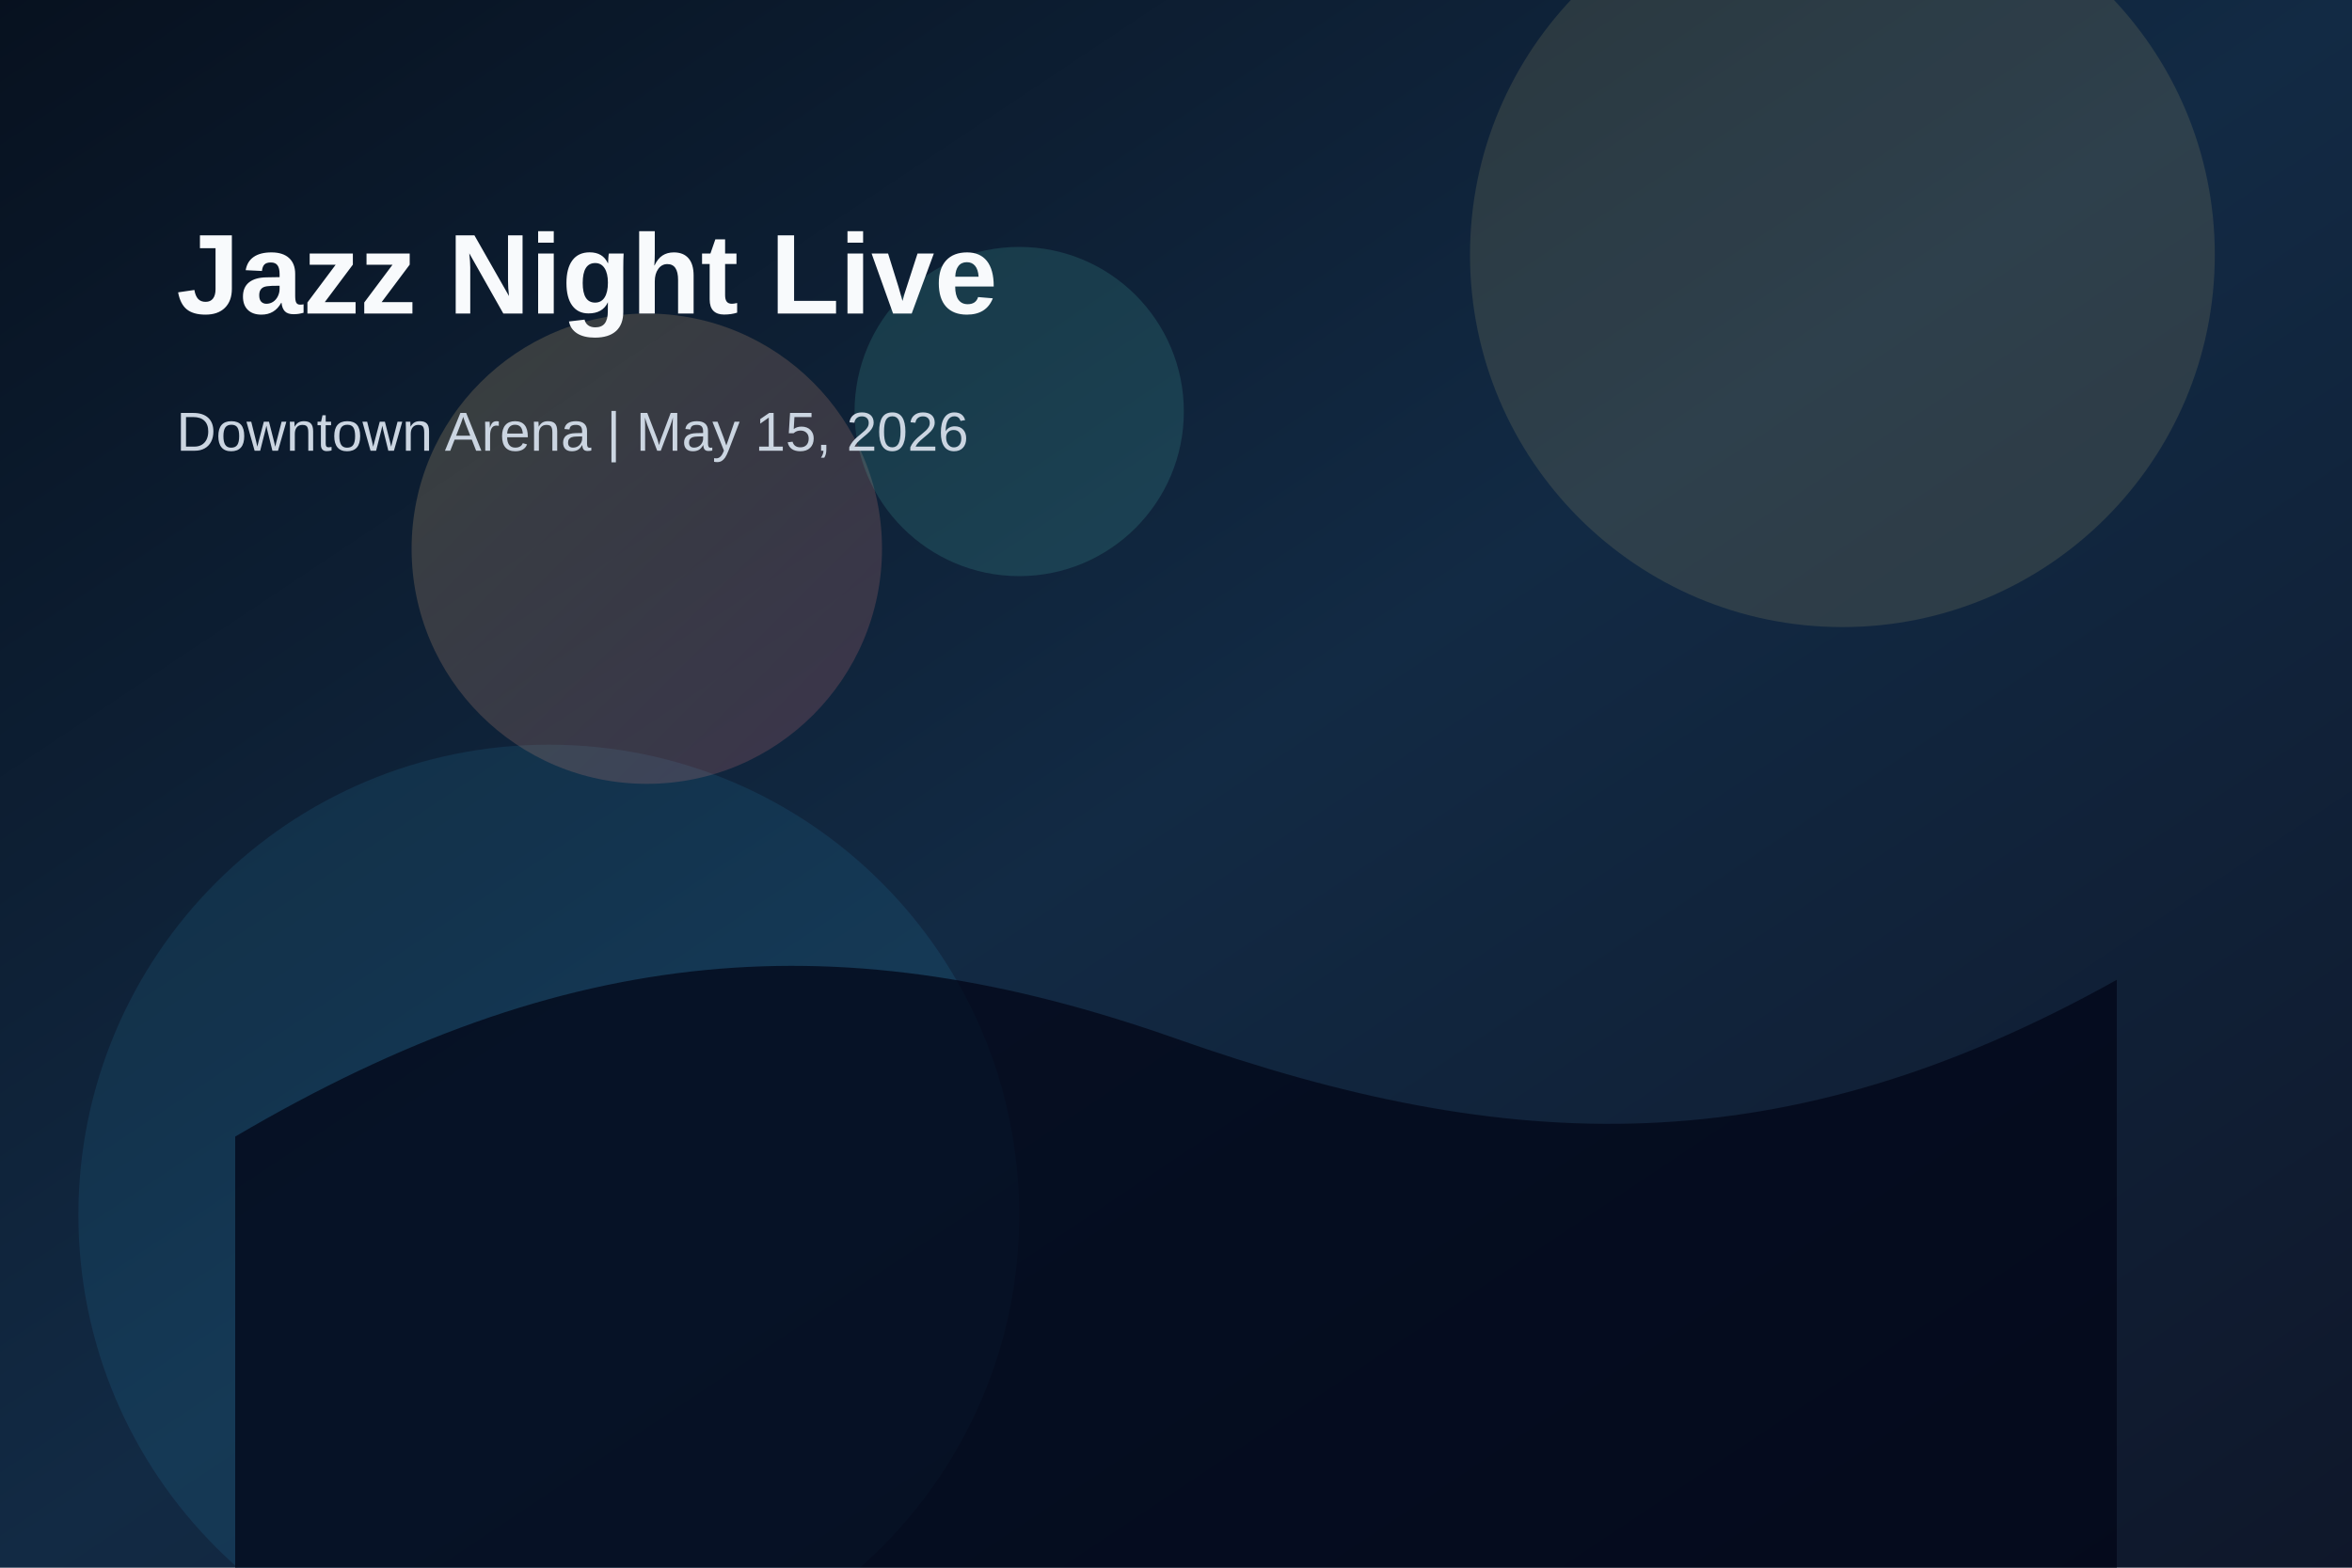
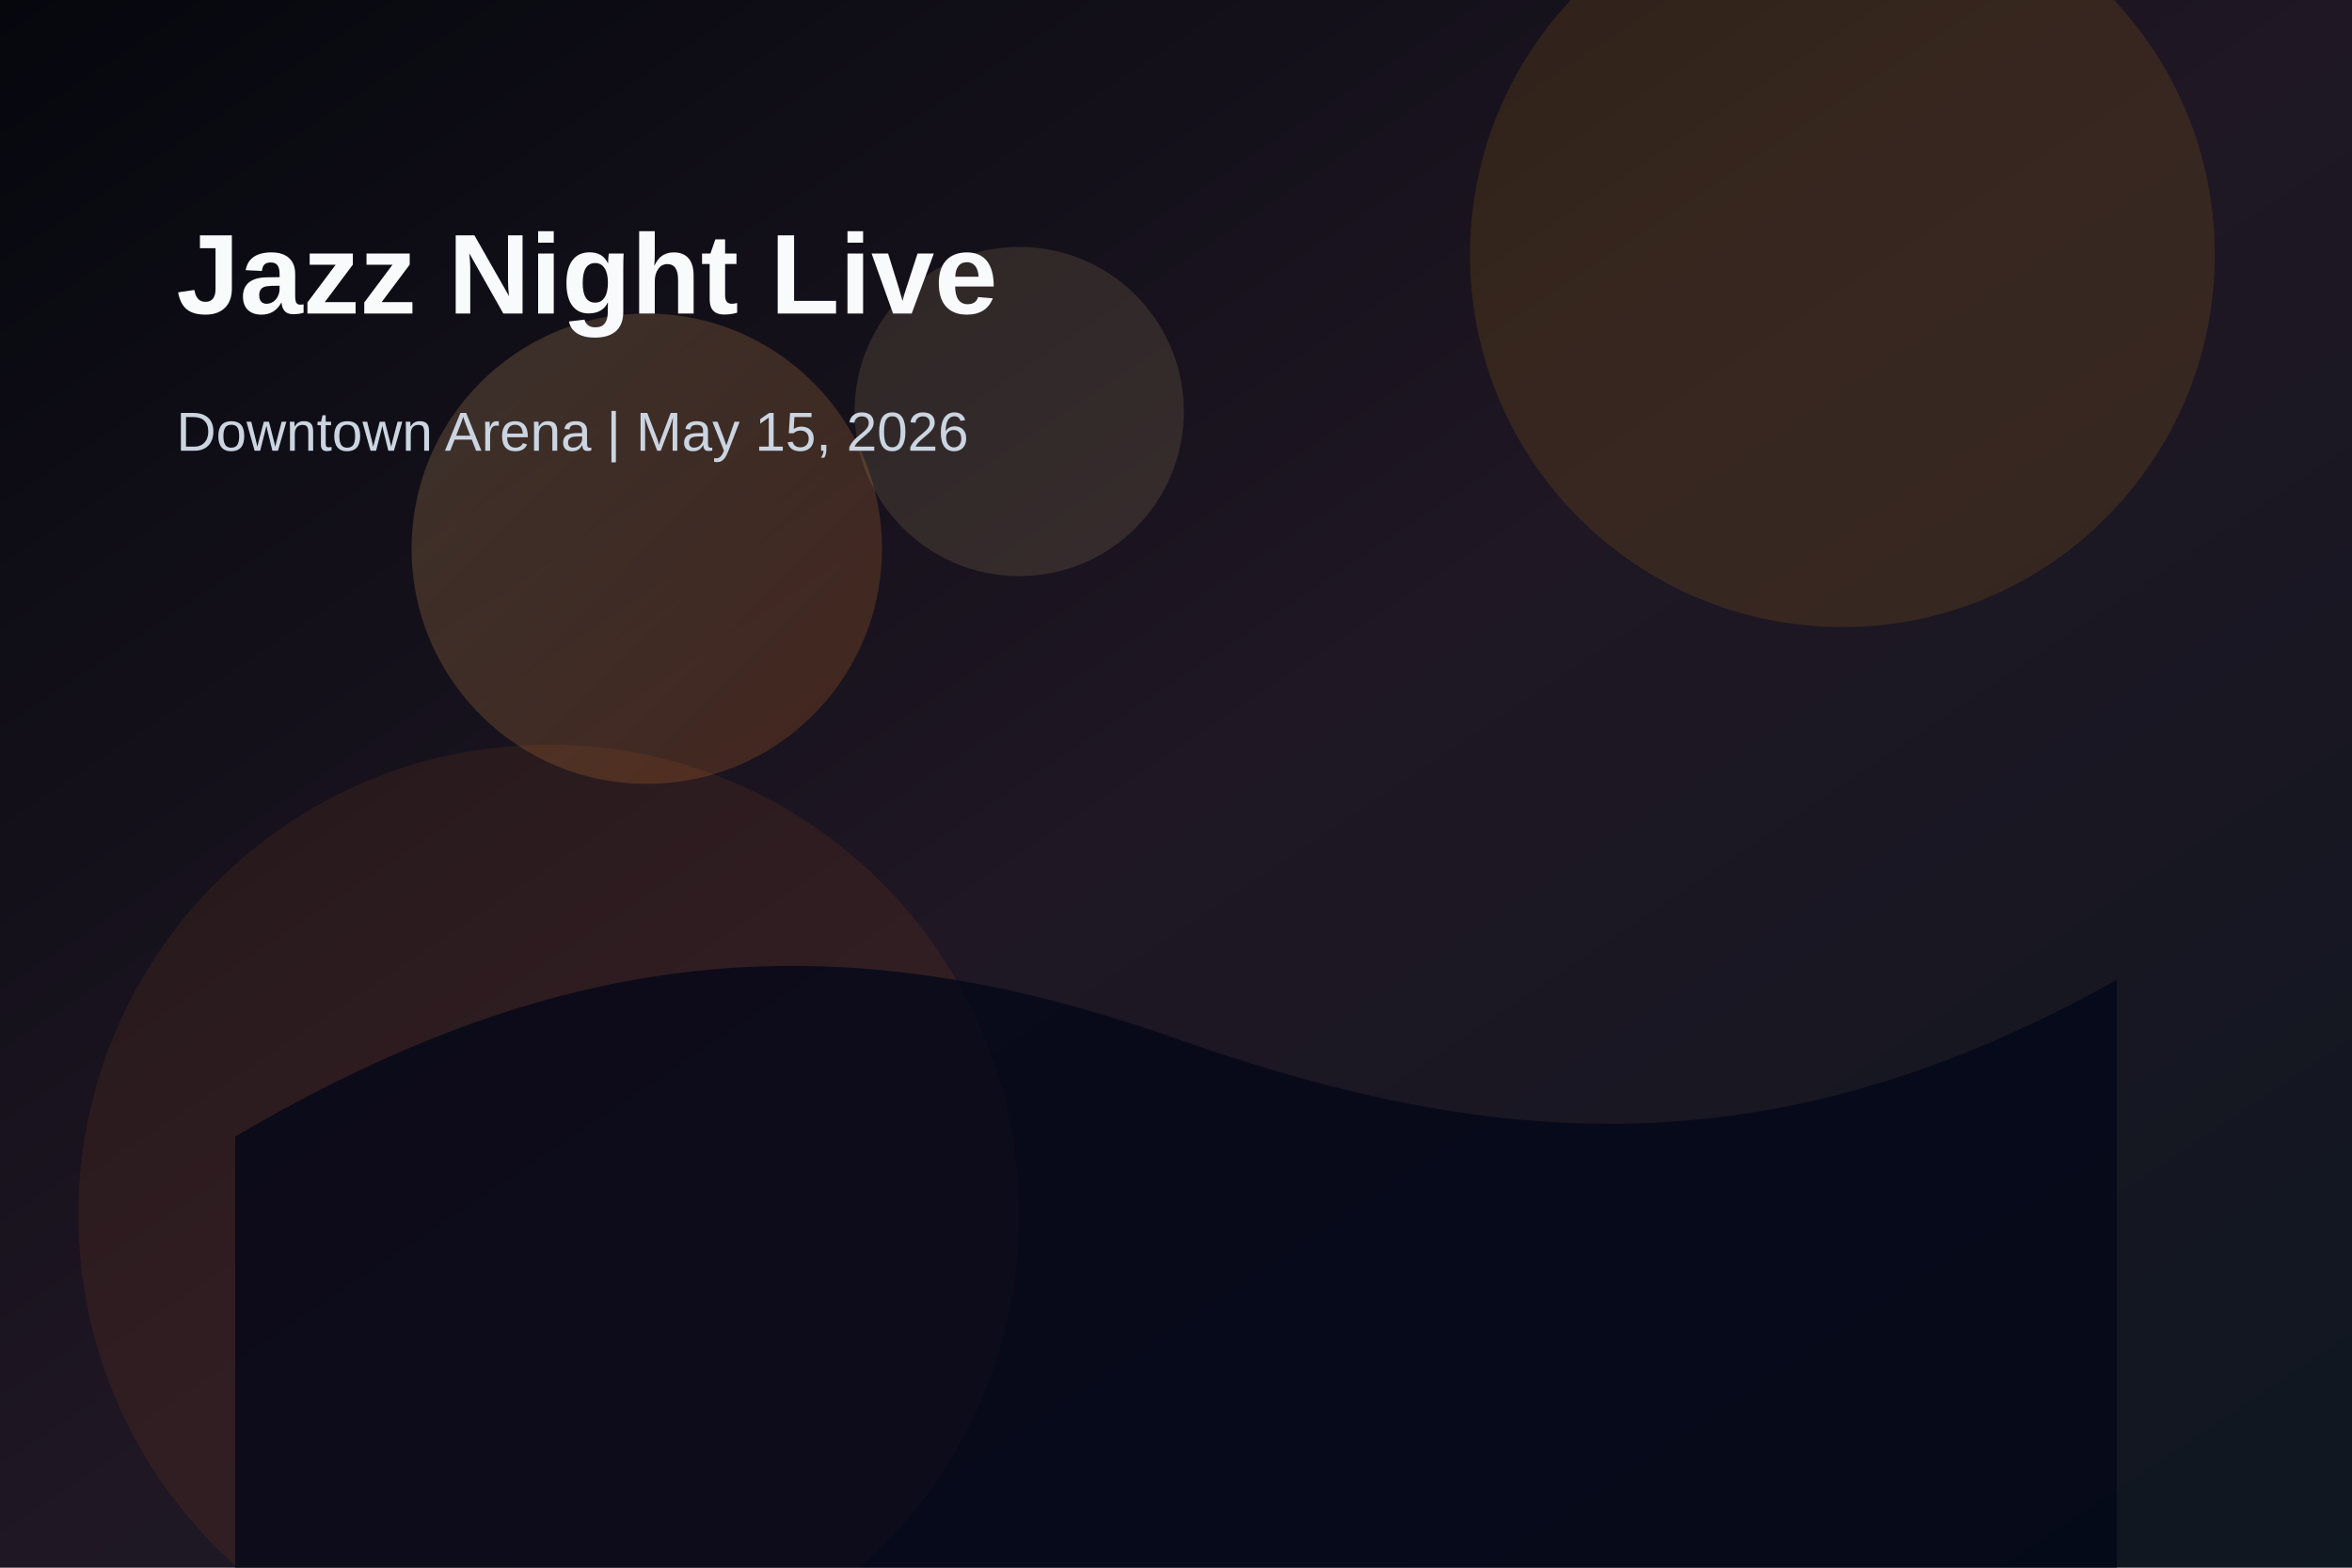
<svg xmlns="http://www.w3.org/2000/svg" viewBox="0 0 1200 800" role="img" aria-labelledby="title desc">
  <defs>
    <linearGradient id="bg" x1="0" y1="0" x2="1" y2="1">
-       <stop offset="0%" stop-color="#07111f" />
-       <stop offset="50%" stop-color="#122a44" />
-       <stop offset="100%" stop-color="#0f172a" />
+       <stop offset="0%" stop-color="#05070d" />
+       <stop offset="50%" stop-color="#1f1724" />
+       <stop offset="100%" stop-color="#0f1720" />
    </linearGradient>
    <linearGradient id="spot" x1="0" y1="0" x2="1" y2="1">
-       <stop offset="0%" stop-color="#fde68a" />
-       <stop offset="100%" stop-color="#fb7185" />
+       <stop offset="0%" stop-color="#ffd48a" />
+       <stop offset="100%" stop-color="#f97316" />
    </linearGradient>
  </defs>
  <rect width="1200" height="800" fill="url(#bg)" />
-   <circle cx="940" cy="130" r="190" fill="#fde68a" opacity="0.12" />
-   <circle cx="280" cy="620" r="240" fill="#38bdf8" opacity="0.1" />
+   <circle cx="940" cy="130" r="190" fill="#f59e0b" opacity="0.12" />
+   <circle cx="280" cy="620" r="240" fill="#f97316" opacity="0.08" />
  <path d="M120 580C290 480 430 470 600 530C770 590 910 595 1080 500V800H120Z" fill="#020617" opacity="0.75" />
  <circle cx="330" cy="280" r="120" fill="url(#spot)" opacity="0.18" />
-   <circle cx="520" cy="210" r="84" fill="#5eead4" opacity="0.14" />
+   <circle cx="520" cy="210" r="84" fill="#ffd48a" opacity="0.12" />
  <text x="90" y="160" fill="#f8fafc" font-family="Arial, Helvetica, sans-serif" font-size="58" font-weight="700">Jazz Night Live</text>
  <text x="90" y="230" fill="#cbd5e1" font-family="Arial, Helvetica, sans-serif" font-size="28">Downtown Arena | May 15, 2026</text>
</svg>
